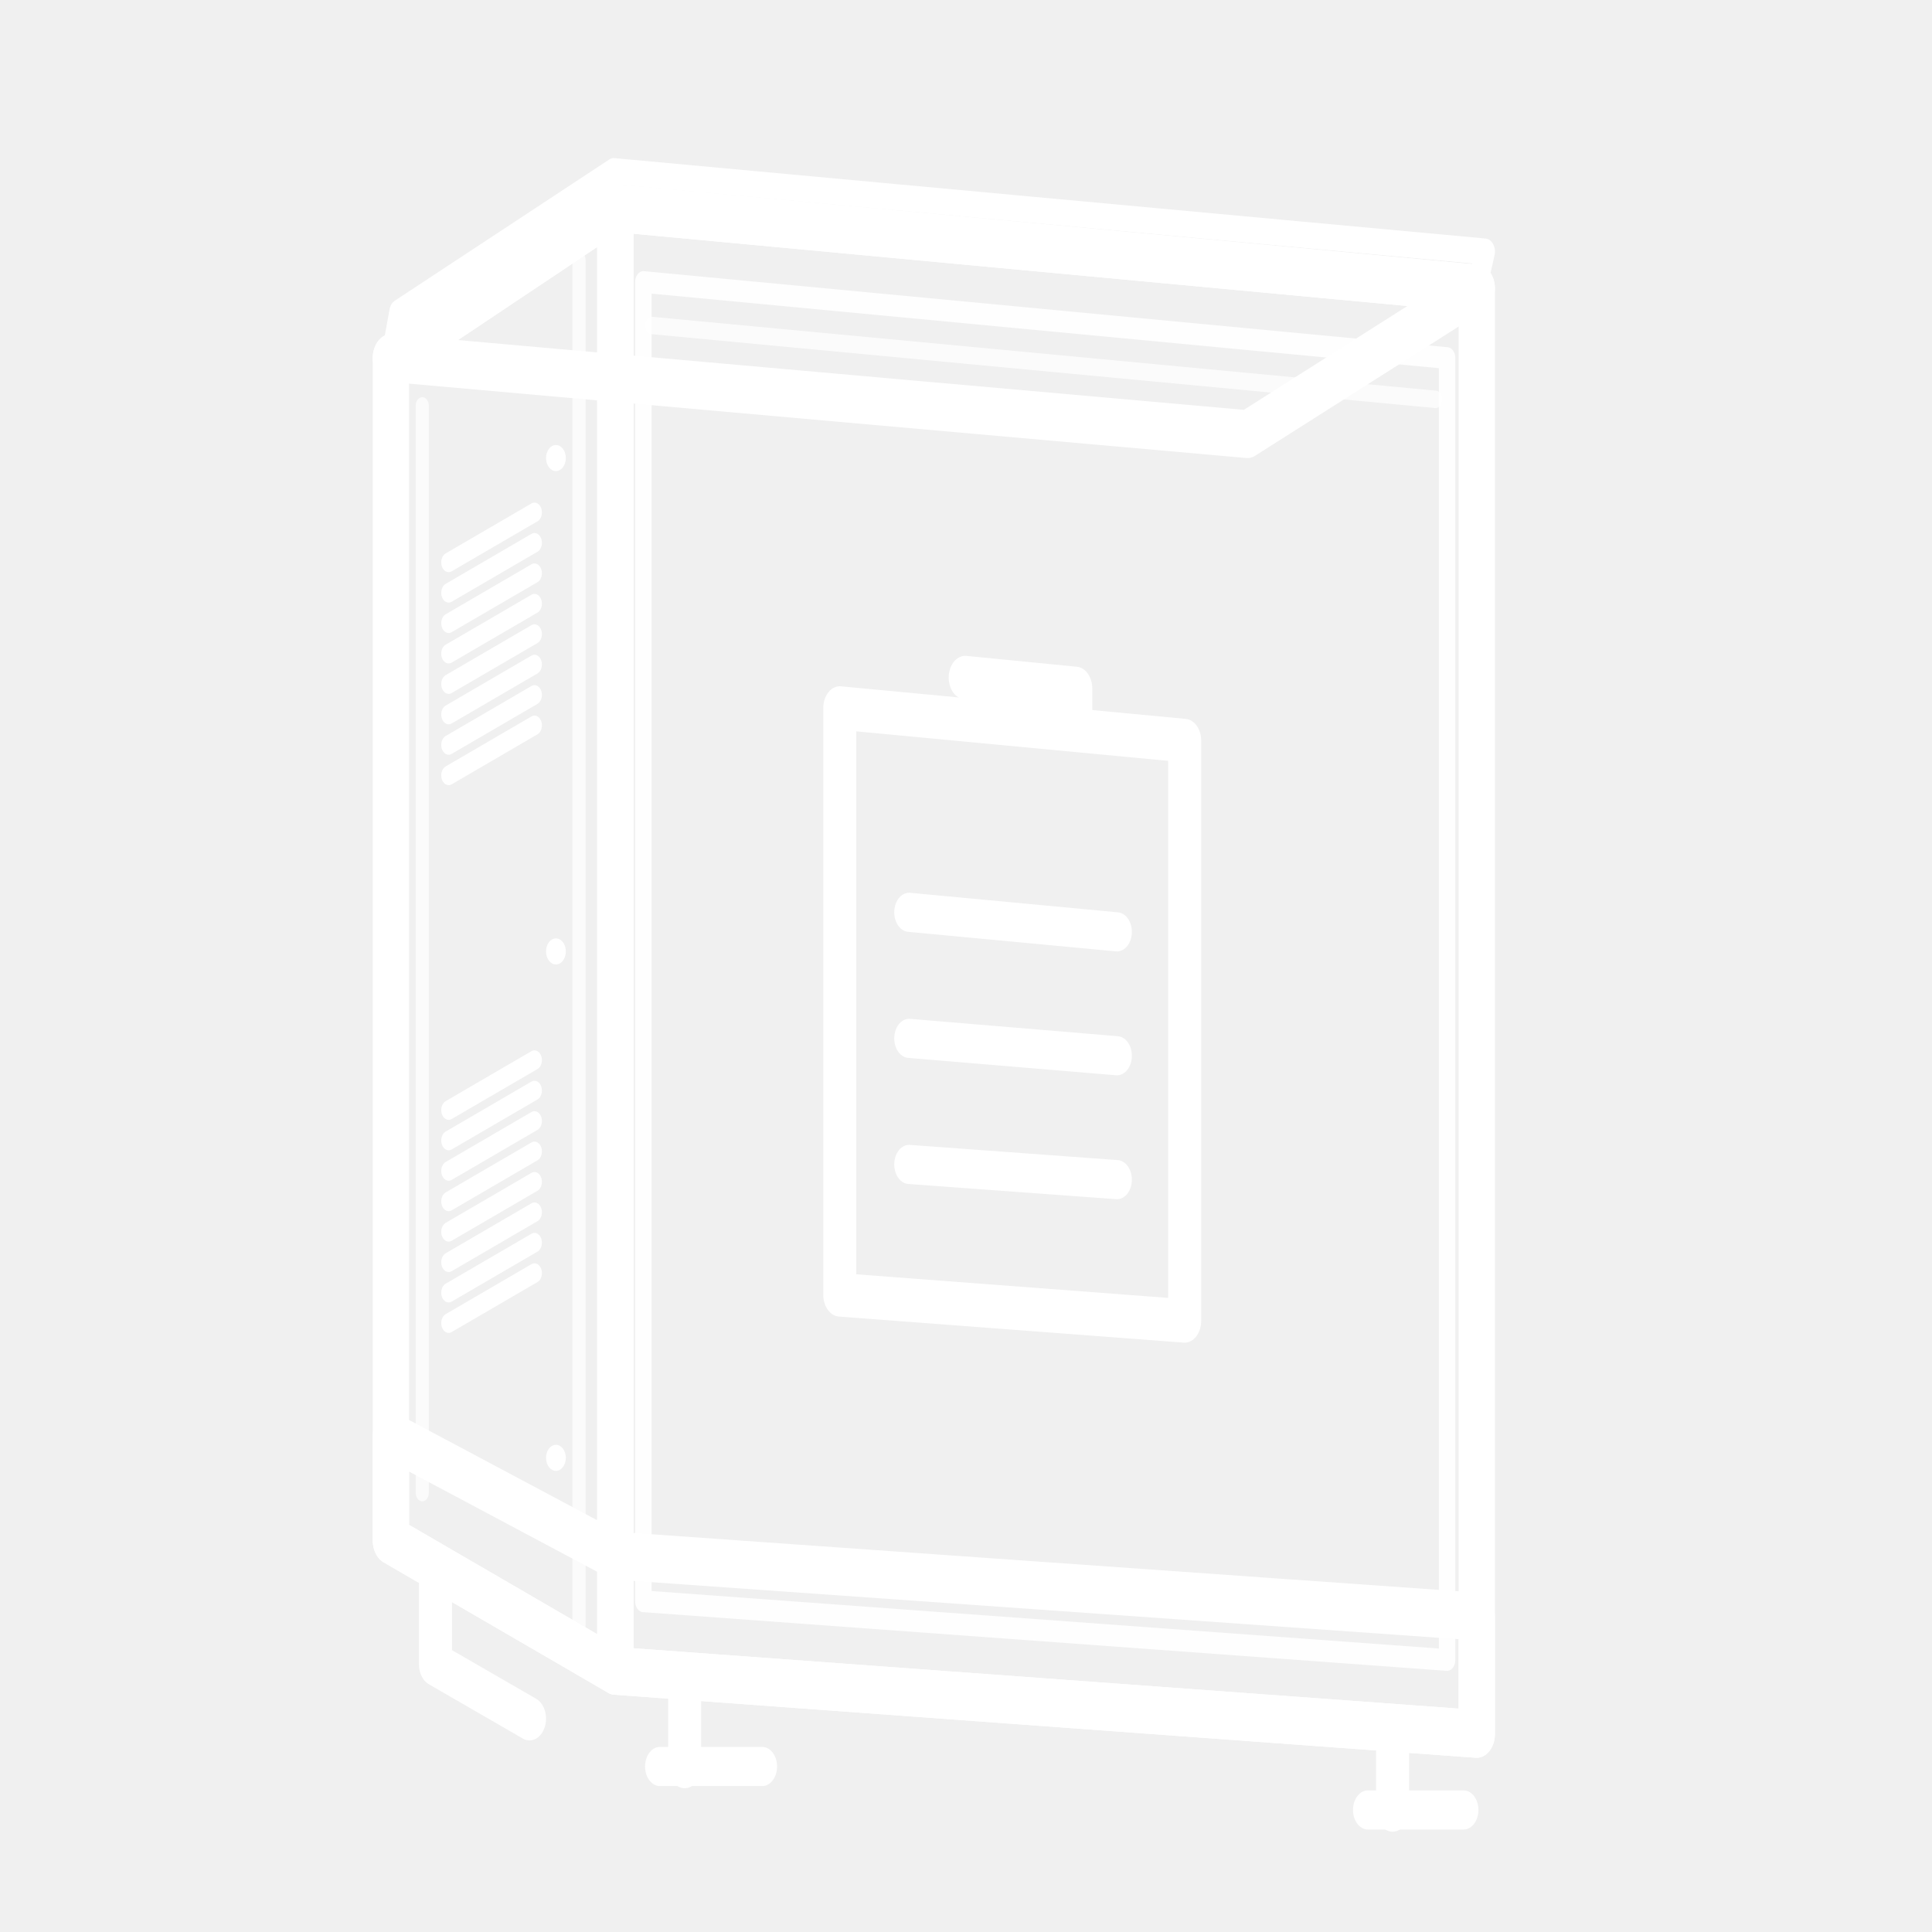
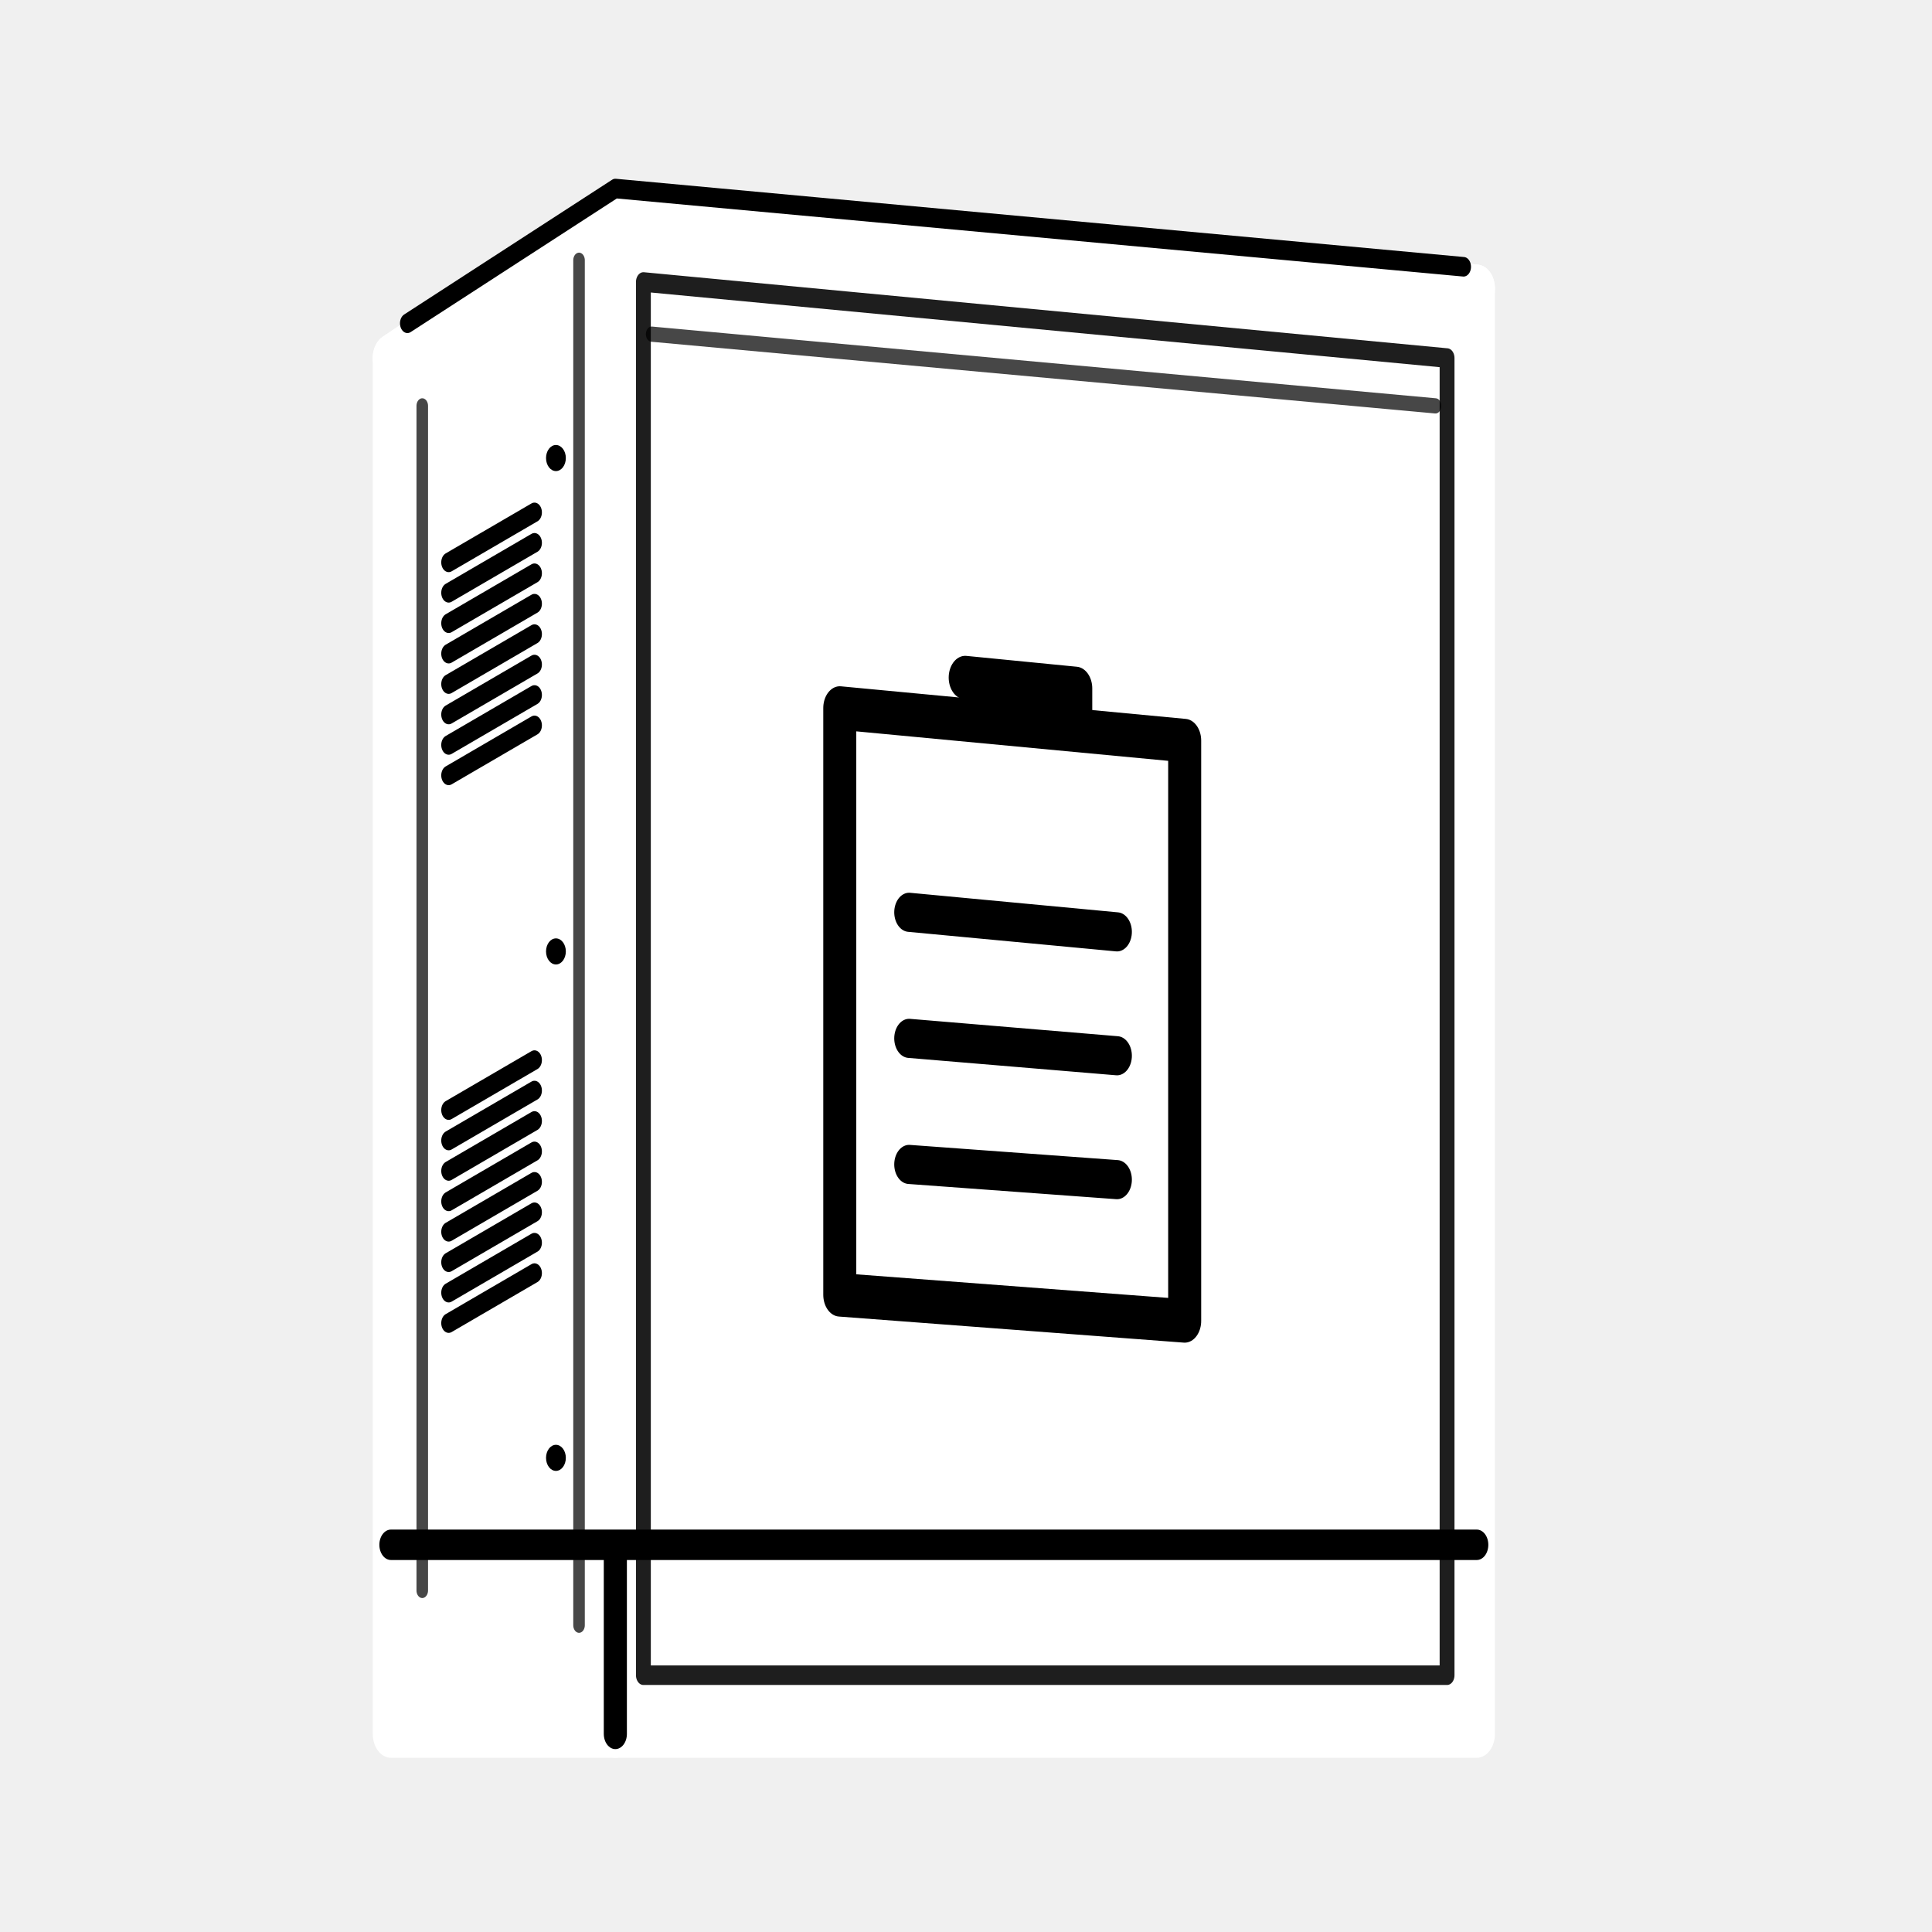
<svg xmlns="http://www.w3.org/2000/svg" viewBox="0 0 960 960" role="img" aria-labelledby="title desc">
-   <g transform="translate(86 -10) scale(.82 1.08)" fill="none" stroke="#fff" stroke-linecap="round" stroke-linejoin="round">
-     <path d="M268 105 790 142v665l-522-29Z" stroke-width="22" />
-     <path d="m132 174 136-69v673l-136-60Z" stroke-width="22" />
-     <path d="m132 174 136-69 522 37-139 67Z" stroke-width="22" />
-     <path d="m137 153 130-65 528 37-5 17-522-37-136 69Z" stroke-width="12" />
-     <path d="m285 139 487 35v599l-487-27Z" stroke-width="10" opacity=".9" />
-     <path d="M290 159 765 193M290 723l475 27" stroke-width="8" opacity=".75" />
-     <path d="M151 196v500M246 129v628" stroke-width="8" opacity=".7" />
-     <g stroke-width="9">
-       <path d="m167 268 52-23M167 282l52-23M167 296l52-23M167 310l52-23M167 324l52-23M167 338l52-23M167 352l52-23M167 366l52-23" />
-       <path d="m167 520 52-23M167 534l52-23M167 548l52-23M167 562l52-23M167 576l52-23M167 590l52-23M167 604l52-23M167 618l52-23" />
+   <g transform="translate(86 -10) scale(.82 1.08)" stroke-linecap="round" stroke-linejoin="round">
+     <g fill="#fff" stroke="#fff" stroke-width="22">
+       <path d="M132 174 268 105V807H132Z" />
+       <path d="M268 105 790 142V807H268Z" />
+       <path d="m132 174 136-69 522 37-139 67Z" />
    </g>
-     <g fill="#fff" stroke="none">
+     <g fill="none" stroke="#000">
+       <path d="m142 158 126-62 514 36" stroke-width="9" />
+       <path d="m285 139 487 35v606H285Z" stroke-width="9" opacity=".88" />
+       <path d="M290 163 765 196M290 720h475" stroke-width="7" opacity=".72" />
+       <path d="M151 196v545M246 129v628" stroke-width="7" opacity=".72" />
+       <g stroke-width="9">
+         <path d="m167 268 52-23M167 282l52-23M167 296l52-23M167 310l52-23M167 324l52-23M167 338l52-23M167 352l52-23M167 366l52-23" />
+         <path d="m167 520 52-23M167 534l52-23M167 548l52-23M167 562l52-23M167 576l52-23M167 590l52-23M167 604l52-23M167 618l52-23" />
+       </g>
+       <path d="m404 335 209 15v267l-209-12Z" stroke-width="20" />
+       <path d="m480 321 67 5v18" stroke-width="20" />
+       <path d="m446 545 126 7M446 487l126 8M446 429l126 9" stroke-width="18" />
+       <path d="M132 720H790M268 720v87" stroke-width="14" />
+     </g>
+     <g fill="#000" stroke="none">
      <circle cx="232" cy="220" r="6" />
      <circle cx="232" cy="447" r="6" />
      <circle cx="232" cy="680" r="6" />
    </g>
-     <path d="m404 335 209 15v267l-209-12Z" stroke-width="20" />
-     <path d="m480 321 67 5v18" stroke-width="20" />
-     <path d="m446 545 126 7M446 487l126 8M446 429l126 9" stroke-width="18" />
-     <path d="m132 670 136 55 522 28v54l-522-29-136-60Z" stroke-width="22" />
-     <path d="M159 730v45l57 25M310 780v42M739 804v38" stroke-width="20" />
-     <path d="M295 822h62M724 842h58" stroke-width="18" />
  </g>
</svg>
